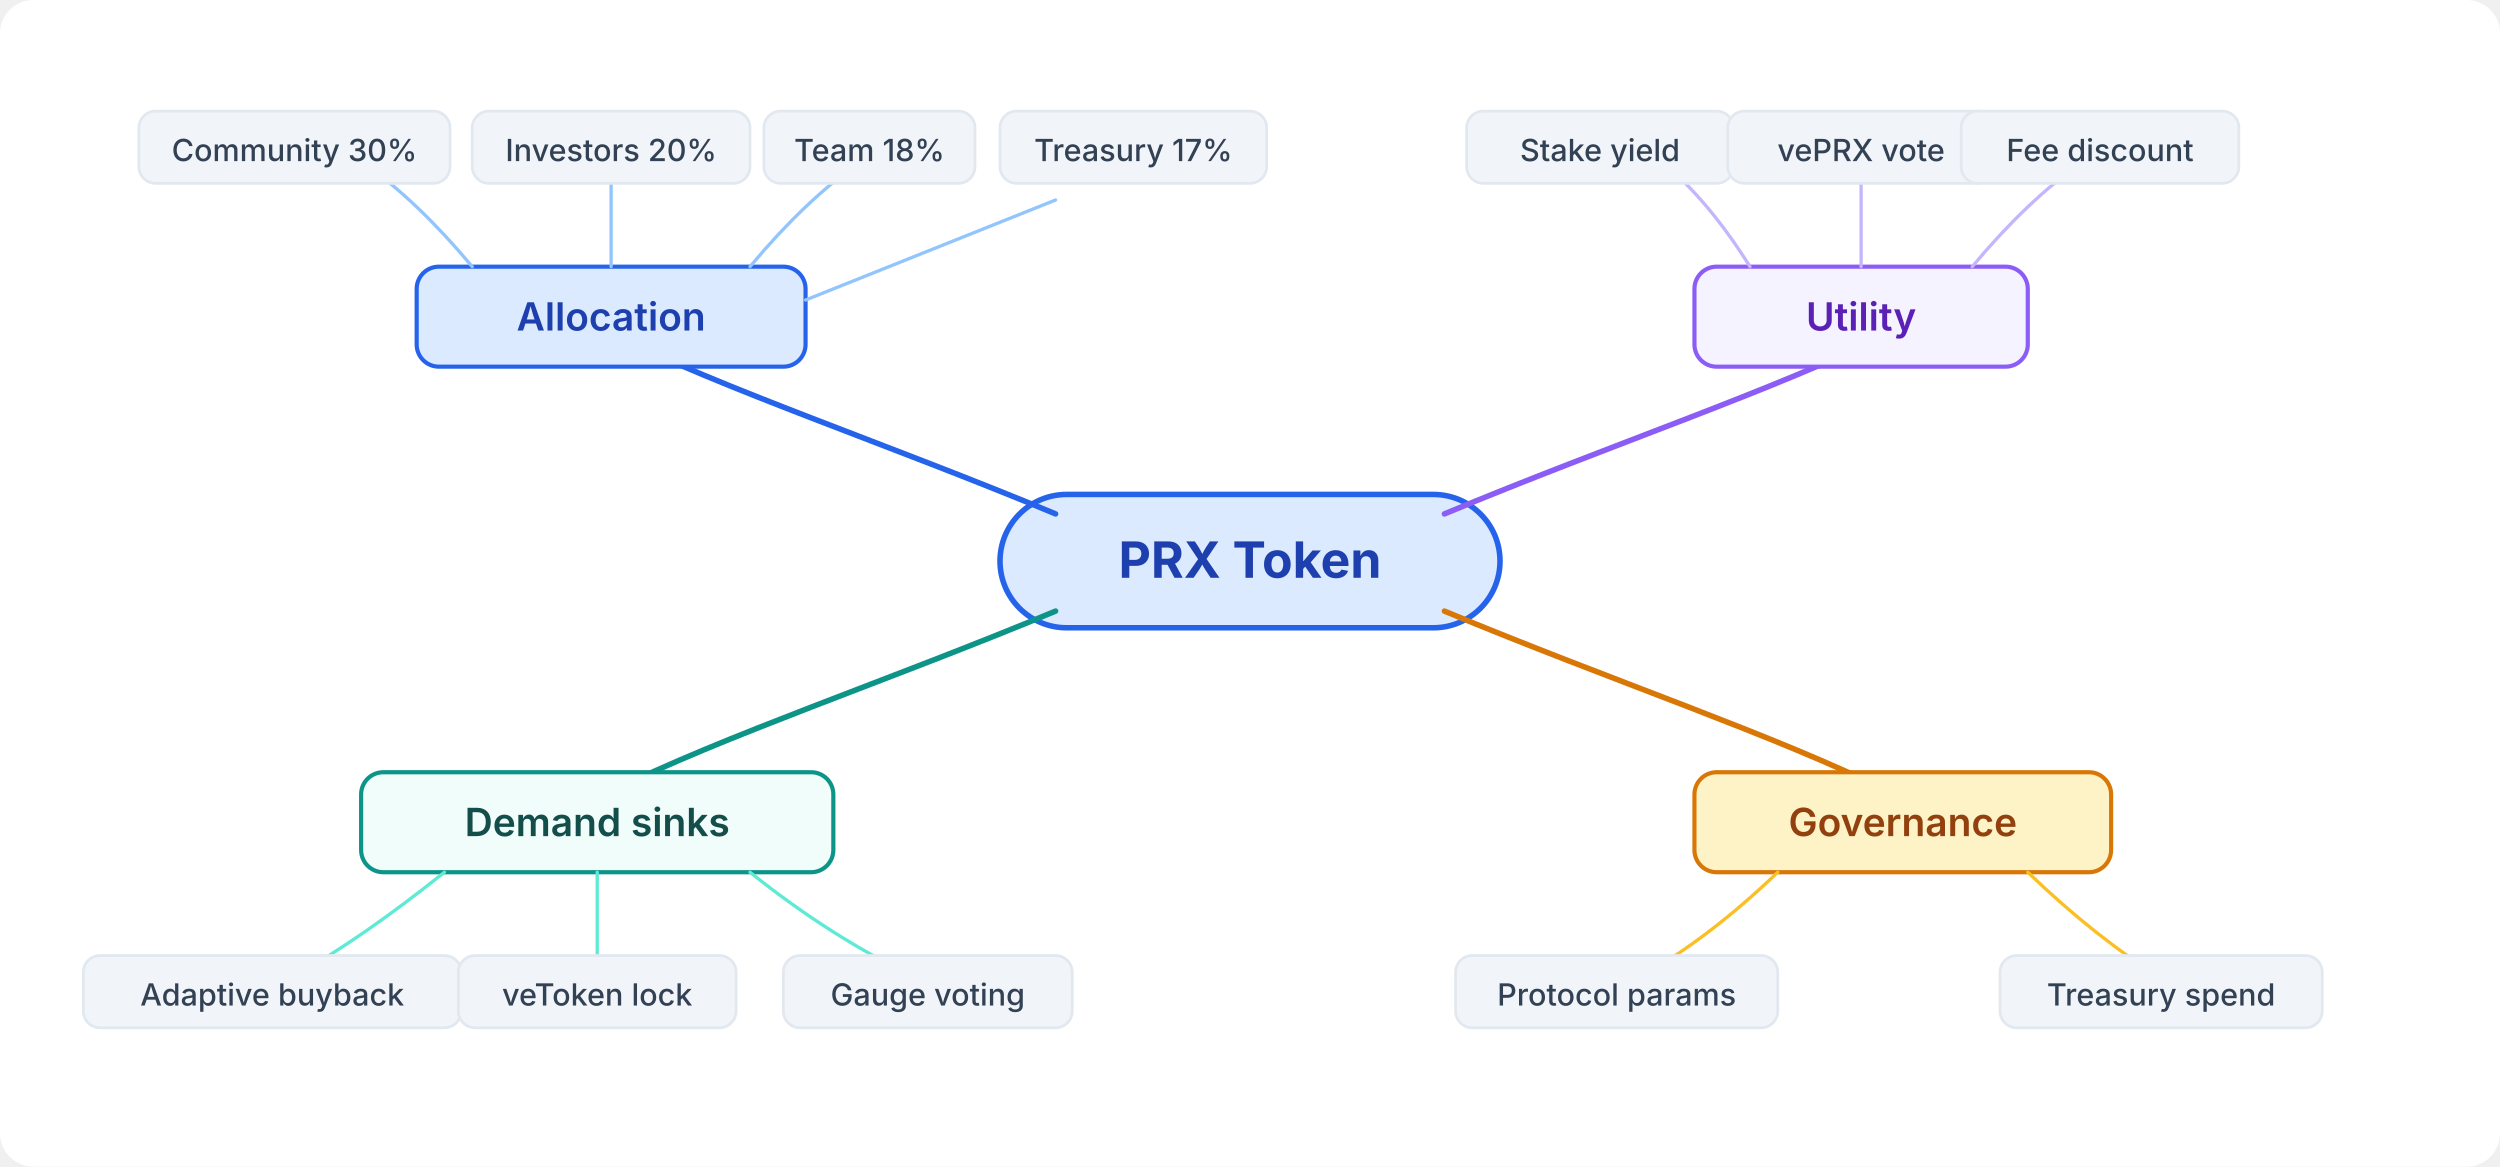
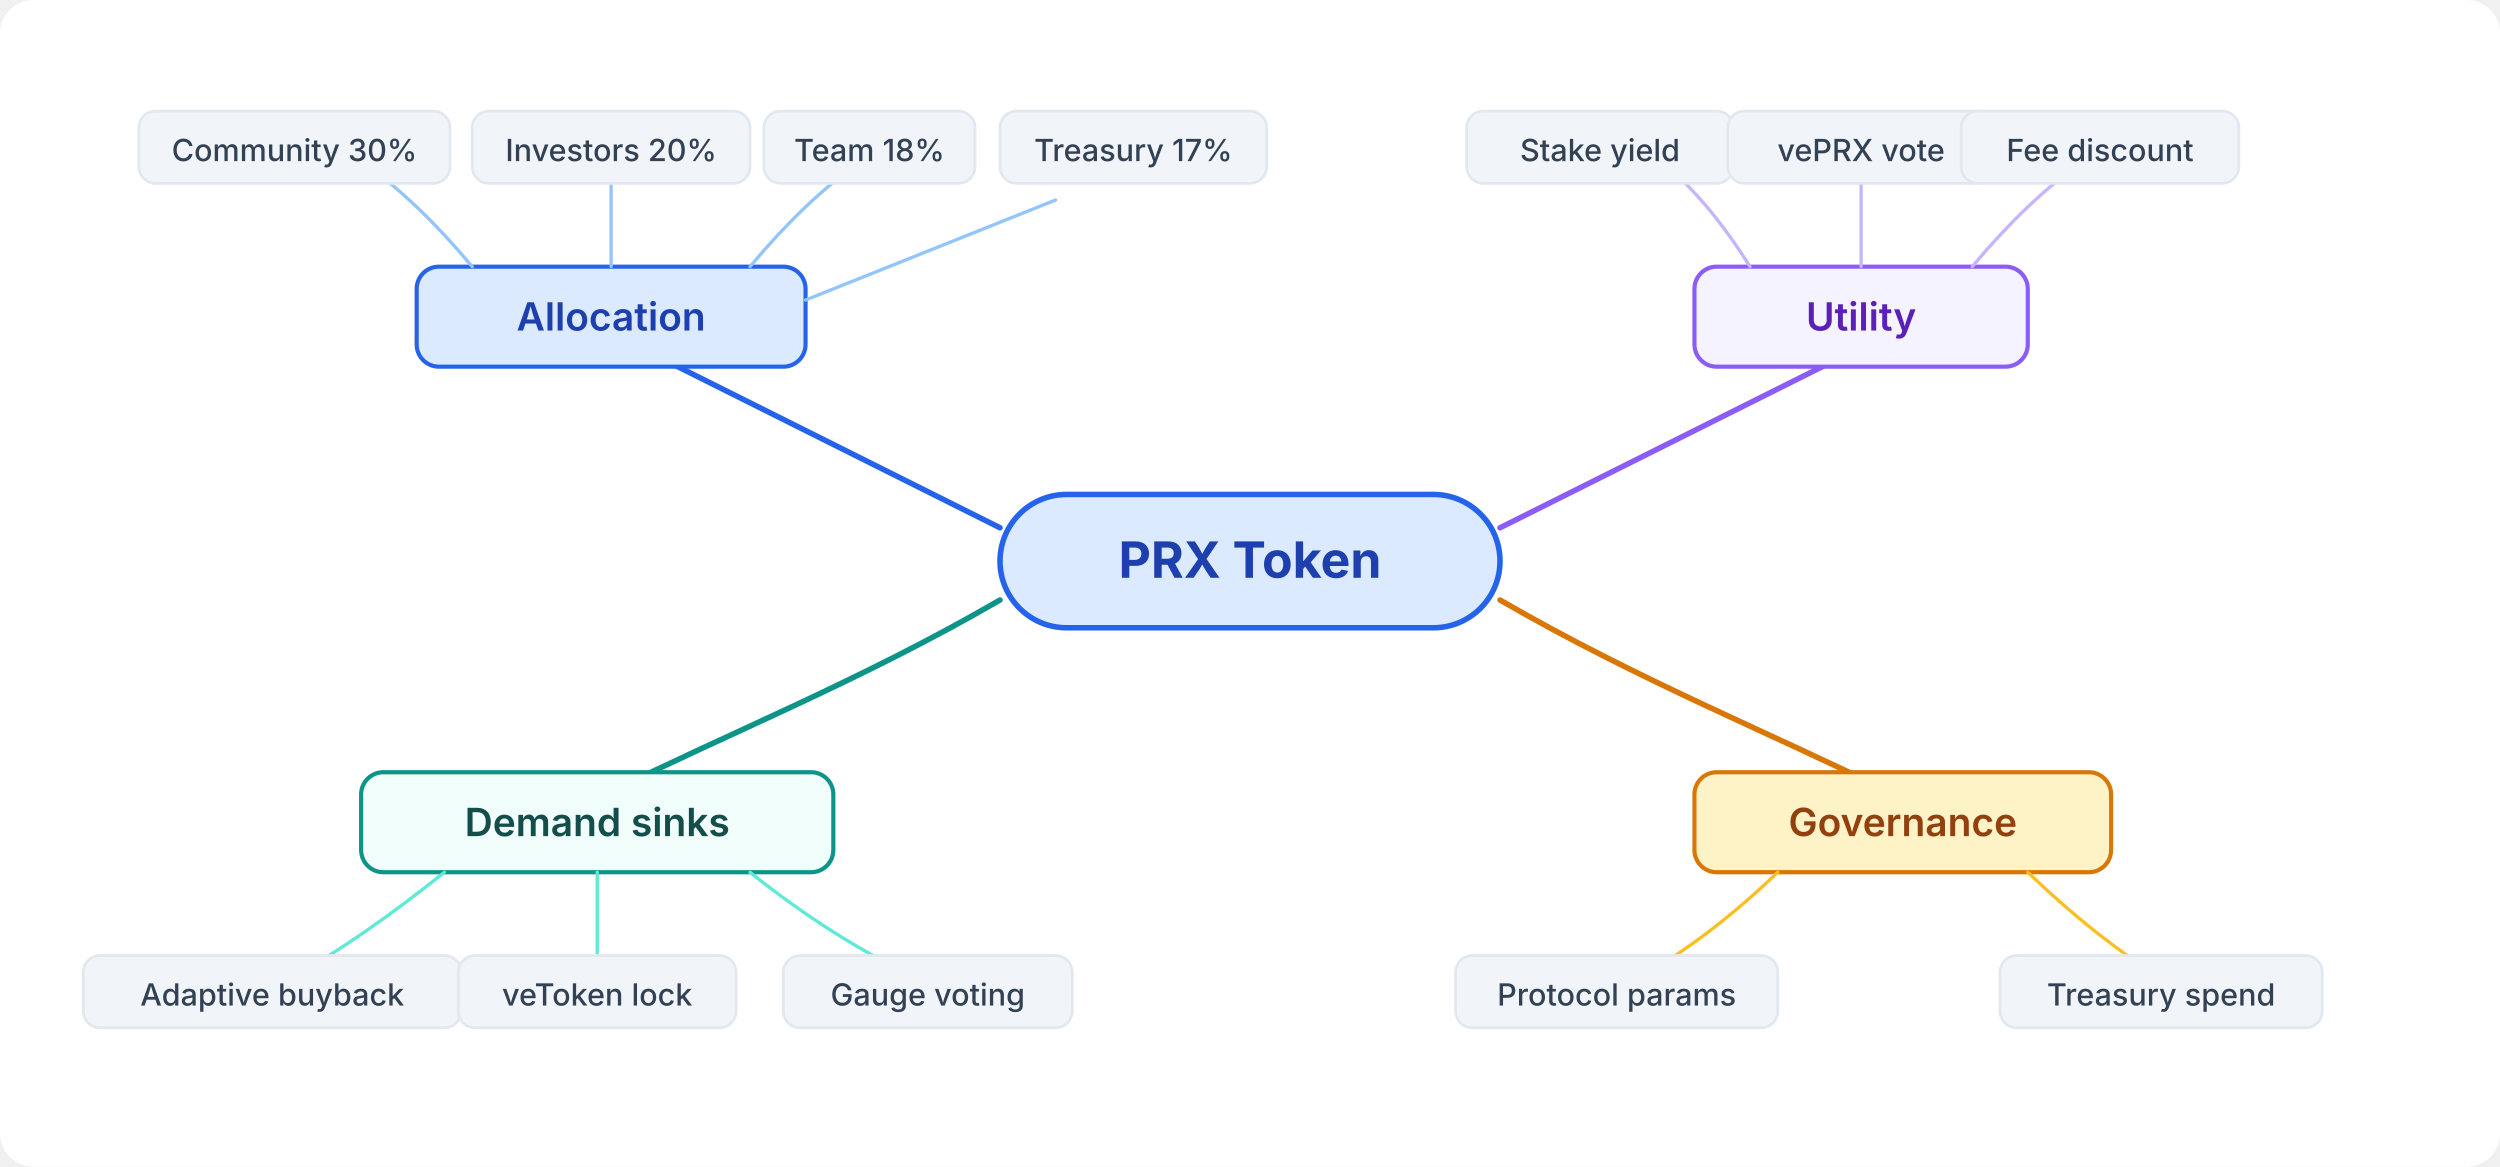
<svg xmlns="http://www.w3.org/2000/svg" viewBox="0 0 900 420" font-family="Inter, system-ui, sans-serif">
  <rect x="0" y="0" width="900" height="420" rx="12" fill="#ffffff" />
  <style>
    .center { font-size: 18px; font-weight: 700; fill: #1e40af; }
    .l1 { font-size: 14px; font-weight: 600; }
    .l2 { font-size: 11px; font-weight: 500; fill: #334155; }
    .branch { fill: none; stroke-width: 2; stroke-linecap: round; }
    .twig { fill: none; stroke-width: 1.2; stroke-linecap: round; }
    .leaf { fill: #f1f5f9; stroke: #e2e8f0; stroke-width: 1; }
  </style>
  <rect x="360" y="178" width="180" height="48" rx="24" fill="#dbeafe" stroke="#2563eb" stroke-width="2" />
  <text class="center" x="450" y="208" text-anchor="middle">PRX Token</text>
-   <path class="branch" stroke="#2563eb" d="M380 185 C320 160, 260 140, 220 120" />
+   <path class="branch" stroke="#2563eb" d="M360 190 C310 165, 260 140, 220 120" />
  <rect x="150" y="96" width="140" height="36" rx="8" fill="#dbeafe" stroke="#2563eb" stroke-width="1.5" />
  <text class="l1" fill="#1e40af" x="220" y="119" text-anchor="middle">Allocation</text>
  <path class="twig" stroke="#93c5fd" d="M170 96 Q150 72, 130 58" />
  <rect x="50" y="40" width="112" height="26" rx="6" class="leaf" />
  <text class="l2" x="106" y="58" text-anchor="middle">Community 30%</text>
  <path class="twig" stroke="#93c5fd" d="M220 96 Q220 72, 220 58" />
  <rect x="170" y="40" width="100" height="26" rx="6" class="leaf" />
  <text class="l2" x="220" y="58" text-anchor="middle">Investors 20%</text>
  <path class="twig" stroke="#93c5fd" d="M270 96 Q290 72, 310 58" />
  <rect x="275" y="40" width="76" height="26" rx="6" class="leaf" />
  <text class="l2" x="313" y="58" text-anchor="middle">Team 18%</text>
  <path class="twig" stroke="#93c5fd" d="M290 108 Q340 88, 380 72" />
  <rect x="360" y="40" width="96" height="26" rx="6" class="leaf" />
  <text class="l2" x="408" y="58" text-anchor="middle">Treasury 17%</text>
-   <path class="branch" stroke="#8b5cf6" d="M520 185 C580 160, 640 140, 680 120" />
+   <path class="branch" stroke="#8b5cf6" d="M540 190 C590 165, 640 140, 680 120" />
  <rect x="610" y="96" width="120" height="36" rx="8" fill="#f5f3ff" stroke="#8b5cf6" stroke-width="1.5" />
  <text class="l1" fill="#5b21b6" x="670" y="119" text-anchor="middle">Utility</text>
  <path class="twig" stroke="#c4b5fd" d="M630 96 Q615 72, 598 58" />
  <rect x="528" y="40" width="96" height="26" rx="6" class="leaf" />
  <text class="l2" x="576" y="58" text-anchor="middle">Stake yield</text>
  <path class="twig" stroke="#c4b5fd" d="M670 96 Q670 72, 670 58" />
  <rect x="622" y="40" width="96" height="26" rx="6" class="leaf" />
  <text class="l2" x="670" y="58" text-anchor="middle">vePRX vote</text>
  <path class="twig" stroke="#c4b5fd" d="M710 96 Q730 72, 750 58" />
  <rect x="706" y="40" width="100" height="26" rx="6" class="leaf" />
  <text class="l2" x="756" y="58" text-anchor="middle">Fee discount</text>
-   <path class="branch" stroke="#0d9488" d="M380 220 C320 245, 260 265, 220 285" />
+   <path class="branch" stroke="#0d9488" d="M360 216 C310 245, 260 265, 220 285" />
  <rect x="130" y="278" width="170" height="36" rx="8" fill="#f0fdfa" stroke="#0d9488" stroke-width="1.5" />
  <text class="l1" fill="#134e4a" x="215" y="301" text-anchor="middle">Demand sinks</text>
  <path class="twig" stroke="#5eead4" d="M160 314 Q130 338, 105 352" />
  <rect x="30" y="344" width="136" height="26" rx="6" class="leaf" />
  <text class="l2" x="98" y="362" text-anchor="middle">Adaptive buyback</text>
  <path class="twig" stroke="#5eead4" d="M215 314 Q215 338, 215 352" />
  <rect x="165" y="344" width="100" height="26" rx="6" class="leaf" />
  <text class="l2" x="215" y="362" text-anchor="middle">veToken lock</text>
  <path class="twig" stroke="#5eead4" d="M270 314 Q300 338, 330 352" />
  <rect x="282" y="344" width="104" height="26" rx="6" class="leaf" />
  <text class="l2" x="334" y="362" text-anchor="middle">Gauge voting</text>
-   <path class="branch" stroke="#d97706" d="M520 220 C580 245, 640 265, 680 285" />
+   <path class="branch" stroke="#d97706" d="M540 216 C590 245, 640 265, 680 285" />
  <rect x="610" y="278" width="150" height="36" rx="8" fill="#fef3c7" stroke="#d97706" stroke-width="1.5" />
  <text class="l1" fill="#92400e" x="685" y="301" text-anchor="middle">Governance</text>
  <path class="twig" stroke="#fbbf24" d="M640 314 Q615 338, 590 352" />
  <rect x="524" y="344" width="116" height="26" rx="6" class="leaf" />
  <text class="l2" x="582" y="362" text-anchor="middle">Protocol params</text>
  <path class="twig" stroke="#fbbf24" d="M730 314 Q755 338, 778 352" />
  <rect x="720" y="344" width="116" height="26" rx="6" class="leaf" />
  <text class="l2" x="778" y="362" text-anchor="middle">Treasury spend</text>
</svg>
